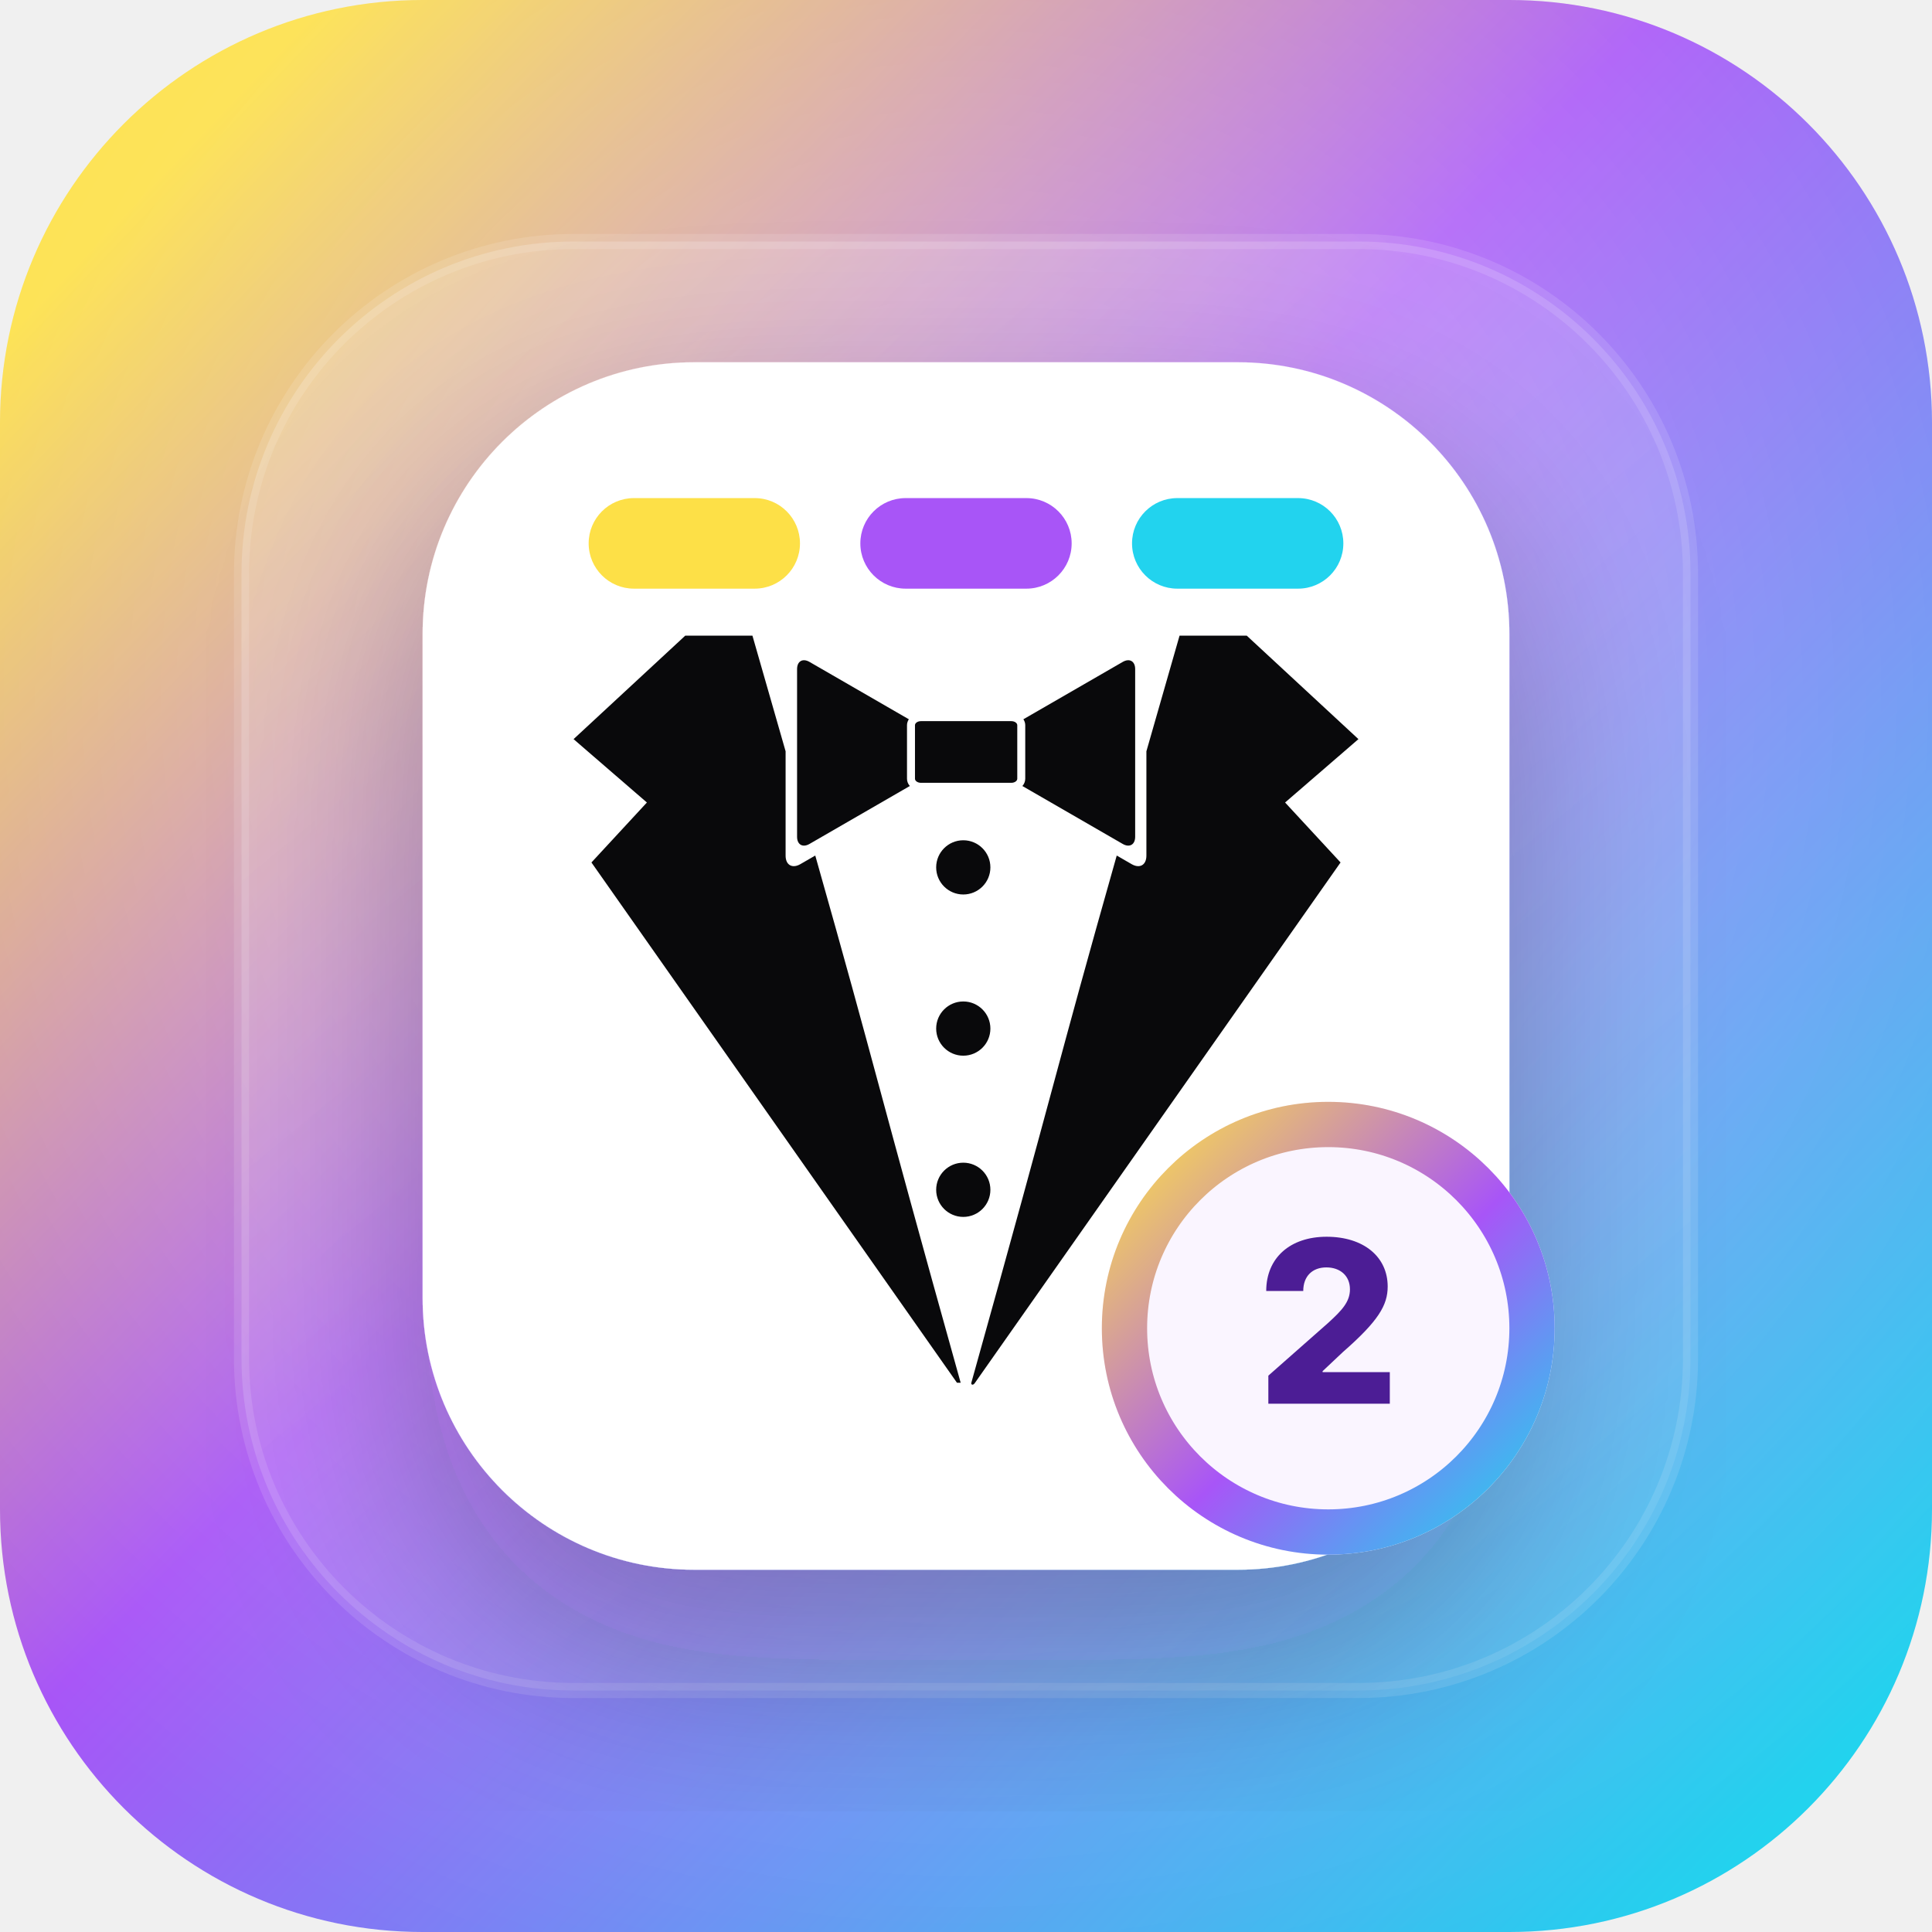
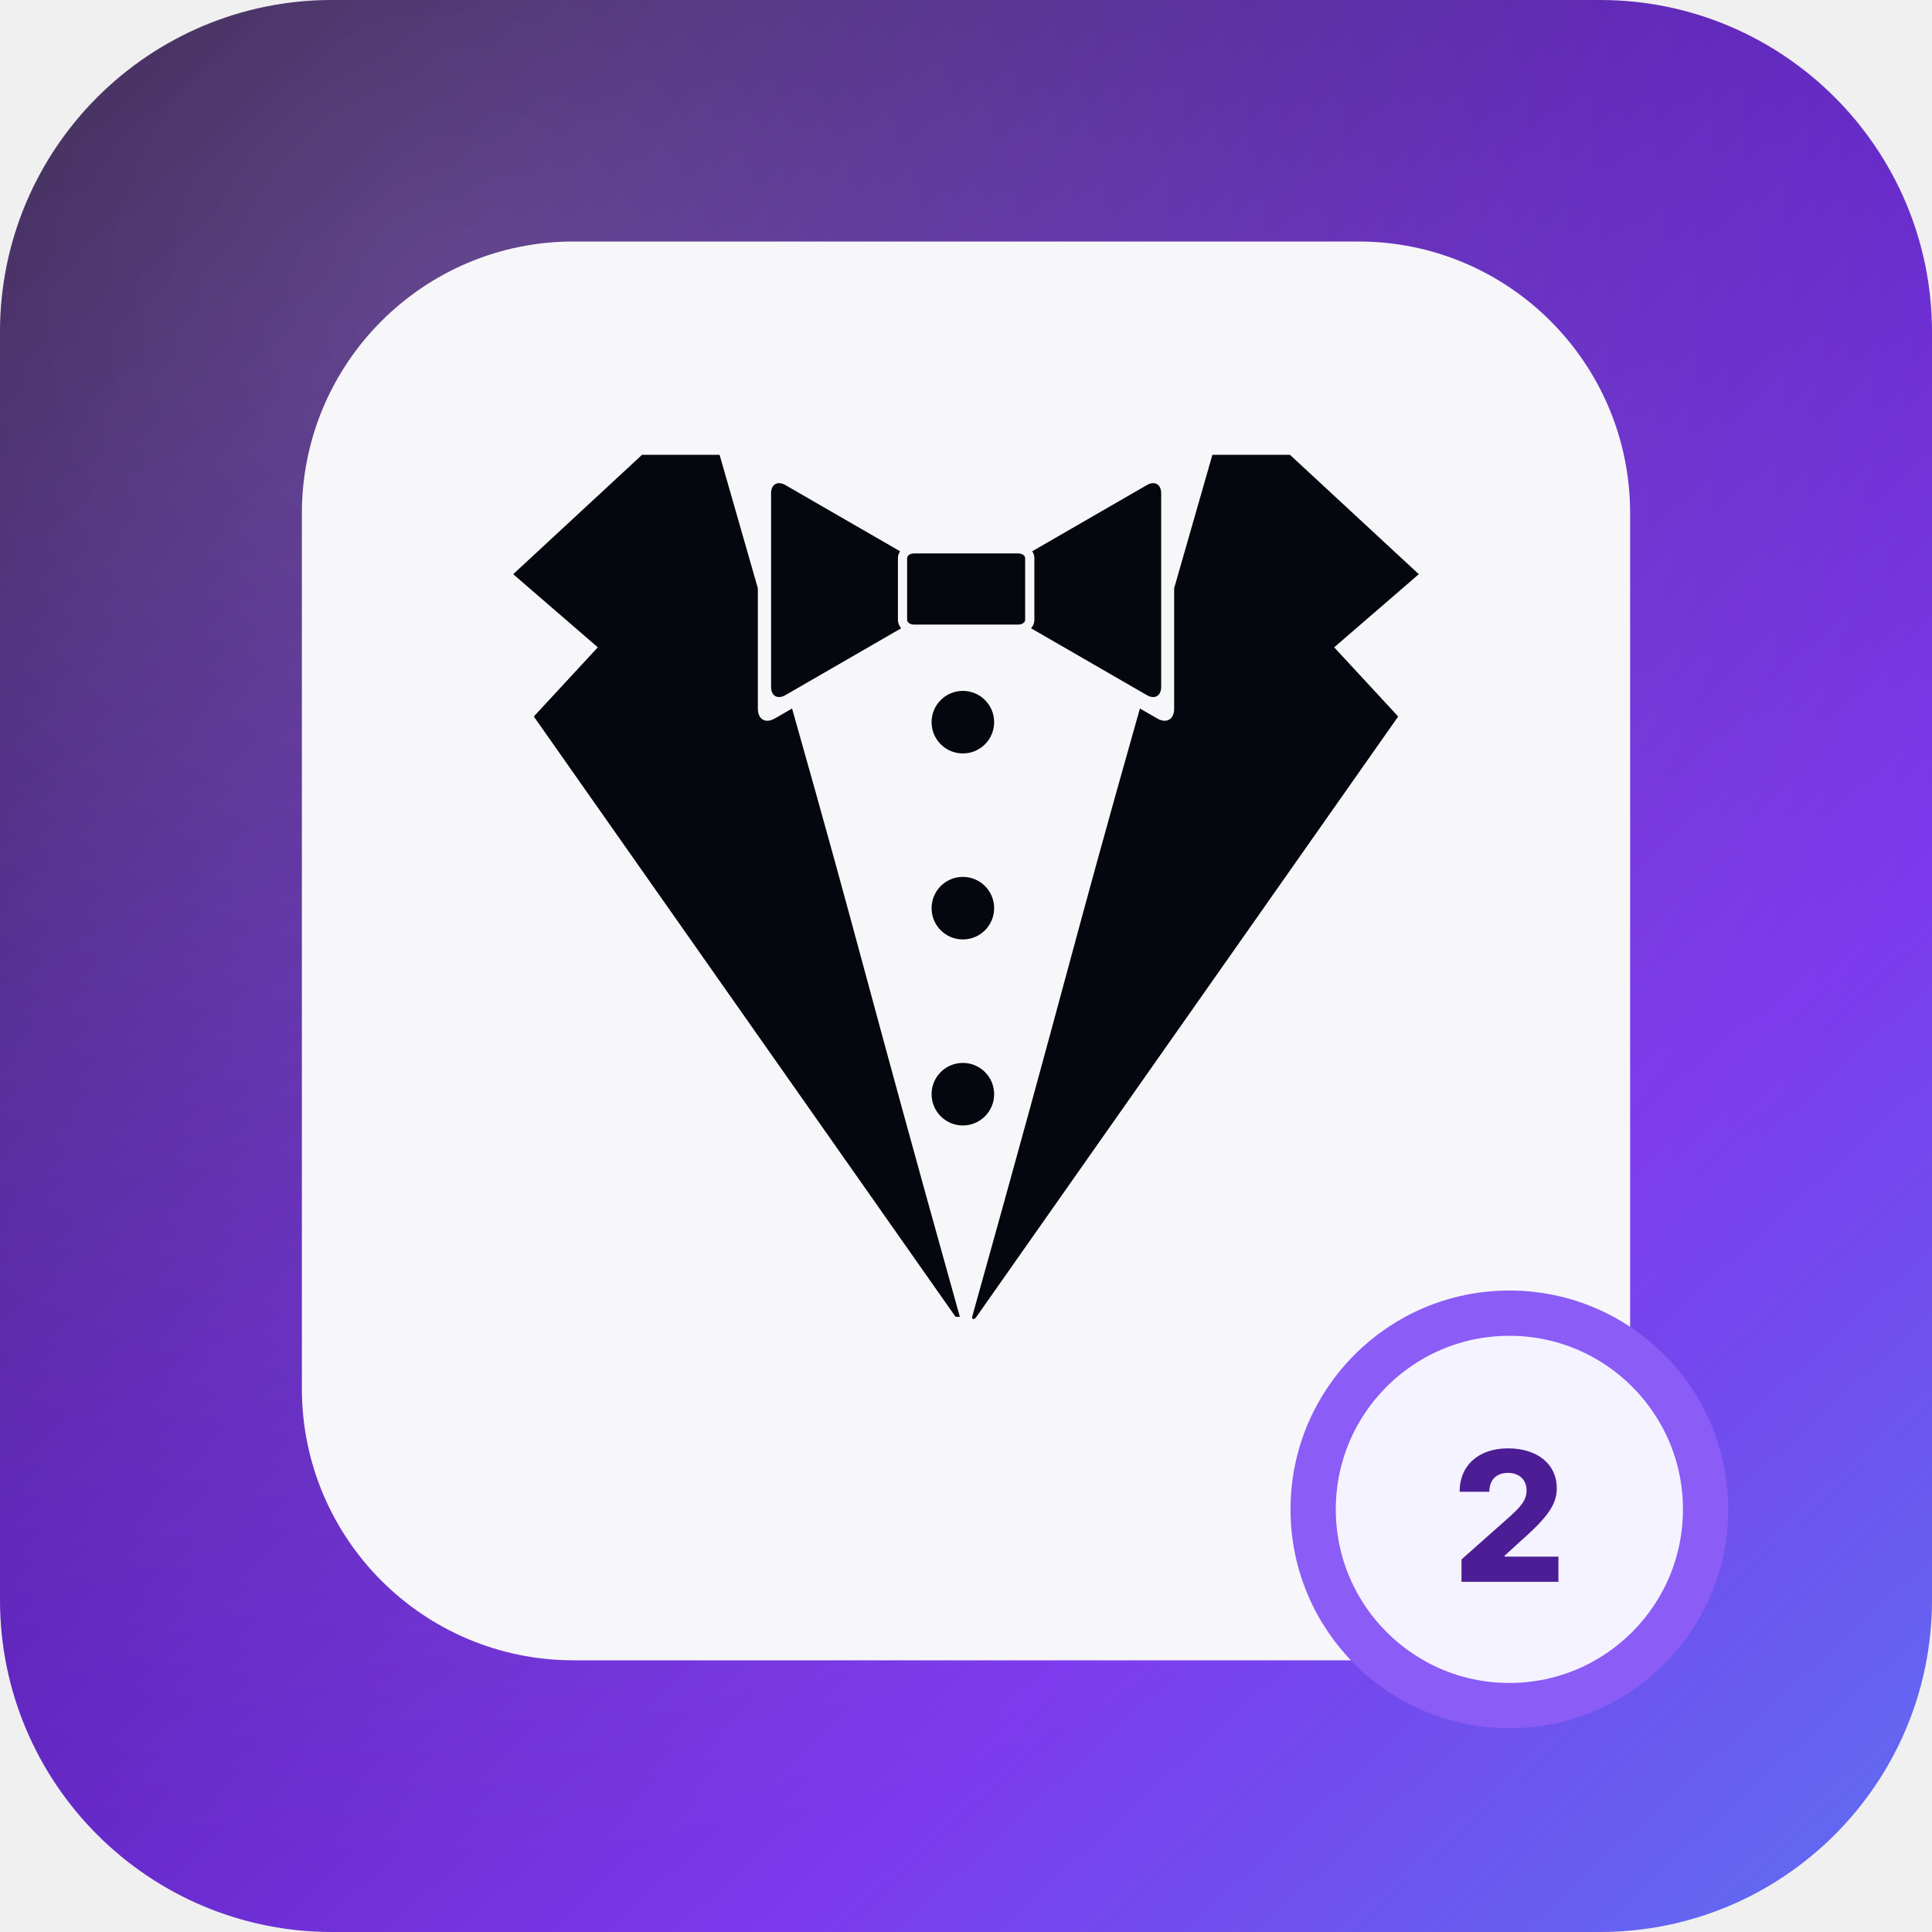
<svg xmlns="http://www.w3.org/2000/svg" viewBox="0 0 128 128" role="img" aria-labelledby="title desc">
  <defs>
-     <linearGradient id="outerGradient" x1="8%" y1="10%" x2="94%" y2="92%">
-       <stop offset="0%" stop-color="#fde047" />
-       <stop offset="42%" stop-color="#a855f7" />
-       <stop offset="100%" stop-color="#22d3ee" />
+     <linearGradient id="bg" x1="8%" y1="4%" x2="92%" y2="96%">
+       <stop offset="0%" stop-color="#2a114a" />
+       <stop offset="40%" stop-color="#5b21b6" />
+       <stop offset="74%" stop-color="#7c3aed" />
+       <stop offset="100%" stop-color="#6366f1" />
    </linearGradient>
-     <linearGradient id="panelGradient" x1="10%" y1="8%" x2="86%" y2="100%">
+     <radialGradient id="glow" cx="24%" cy="16%" r="80%">
      <stop offset="0%" stop-color="#ffffff" stop-opacity="0.2" />
-       <stop offset="100%" stop-color="#ffffff" stop-opacity="0.08" />
-     </linearGradient>
-     <linearGradient id="badgeRingGradient" x1="0%" y1="0%" x2="100%" y2="100%">
-       <stop offset="0%" stop-color="#fde047" />
-       <stop offset="55%" stop-color="#a855f7" />
-       <stop offset="100%" stop-color="#22d3ee" />
-     </linearGradient>
-     <radialGradient id="glowGradient" cx="50%" cy="36%" r="70%">
-       <stop offset="0%" stop-color="#ffffff" stop-opacity="0.34" />
      <stop offset="100%" stop-color="#ffffff" stop-opacity="0" />
    </radialGradient>
-     <filter id="cardShadow" x="-20%" y="-20%" width="140%" height="140%">
-       <feDropShadow dx="0" dy="6" stdDeviation="7" flood-color="#170724" flood-opacity="0.28" />
-     </filter>
  </defs>
-   <rect width="128" height="128" rx="28" fill="url(#outerGradient)" />
-   <rect width="128" height="128" rx="28" fill="url(#glowGradient)" />
-   <rect x="16" y="16" width="96" height="96" rx="22" fill="url(#panelGradient)" stroke="#ffffff" stroke-opacity="0.12" />
-   <g transform="translate(28 24)">
-     <rect x="0" y="0" width="72" height="80" rx="18" fill="#ffffff" filter="url(#cardShadow)" />
-     <rect x="11" y="9" width="14" height="6" rx="3" fill="#fde047" />
-     <rect x="29" y="9" width="14" height="6" rx="3" fill="#a855f7" />
-     <rect x="47" y="9" width="14" height="6" rx="3" fill="#22d3ee" />
-     <g transform="translate(10 18) scale(0.1262136)" fill="#09090b" fill-rule="evenodd">
-       <path d="M208.805 393.054c45.057-161.12 43.75-161.848 76.32-276.73l7.832 4.523c4.255 2.458 7.738.448 7.738-4.455V61.606c8.643-30.27 15.416-53.66 17.4-60.693h35.287L412 55.217l-38.498 33.27 29.11 31.473-191.86 273.094c-.938 1.542-2.244 1.19-1.947 0zm20.96-347.278c1.733 0 3.148.958 3.148 2.147V76c0 1.186-1.415 2.15-3.147 2.15H182.37c-1.742 0-3.153-.96-3.153-2.15V47.923c0-1.185 1.41-2.147 3.153-2.147h47.396z" />
-       <path d="M288.265 14.688l-52.14 30.1c.605.92.973 1.98.973 3.136v28.078c0 1.457-.565 2.77-1.496 3.83l52.663 30.402c3.59 2.073 6.535.377 6.535-3.764V18.456c0-4.145-2.944-5.836-6.535-3.768zM175.03 76V47.923c0-1.15.368-2.21.966-3.13l-52.14-30.105c-3.588-2.068-6.53-.376-6.53 3.768v88.013c0 4.14 2.938 5.84 6.53 3.76l52.66-30.405c-.926-1.06-1.487-2.37-1.487-3.827z" />
-       <path d="M201.248 393.054h1.947c-45.05-161.12-43.753-161.848-76.32-276.73l-7.833 4.523c-4.253 2.458-7.737.448-7.737-4.455V61.606C102.66 31.336 95.89 7.946 93.9.913H58.617L0 55.217l38.494 33.27-29.11 31.473 191.864 273.094z" />
-       <circle cx="204.572" cy="122.538" r="14.231" />
-       <circle cx="204.572" cy="207.156" r="14.231" />
-       <circle cx="204.572" cy="291.785" r="14.23" />
-     </g>
+   <rect width="128" height="128" rx="22" fill="url(#bg)" />
+   <rect width="128" height="128" rx="22" fill="url(#glow)" />
+   <rect x="20" y="16" width="88" height="94" rx="18" fill="#fafafa" fill-opacity="0.98" />
+   <g transform="translate(34 30) scale(0.1456311)" fill="#05070f" fill-rule="evenodd">
+     <path d="M208.805 393.054c45.057-161.12 43.75-161.848 76.32-276.73l7.832 4.523c4.255 2.458 7.738.448 7.738-4.455V61.606c8.643-30.27 15.416-53.66 17.4-60.693h35.287L412 55.217l-38.498 33.27 29.11 31.473-191.86 273.094c-.938 1.542-2.244 1.19-1.947 0zm20.96-347.278c1.733 0 3.148.958 3.148 2.147V76c0 1.186-1.415 2.15-3.147 2.15H182.37c-1.742 0-3.153-.96-3.153-2.15V47.923c0-1.185 1.41-2.147 3.153-2.147h47.396z" />
+     <path d="M288.265 14.688l-52.14 30.1c.605.92.973 1.98.973 3.136v28.078c0 1.457-.565 2.77-1.496 3.83l52.663 30.402c3.59 2.073 6.535.377 6.535-3.764V18.456c0-4.145-2.944-5.836-6.535-3.768zM175.03 76V47.923c0-1.15.368-2.21.966-3.13l-52.14-30.105c-3.588-2.068-6.53-.376-6.53 3.768v88.013c0 4.14 2.938 5.84 6.53 3.76l52.66-30.405c-.926-1.06-1.487-2.37-1.487-3.827z" />
+     <path d="M201.248 393.054h1.947c-45.05-161.12-43.753-161.848-76.32-276.73l-7.833 4.523c-4.253 2.458-7.737.448-7.737-4.455V61.606C102.66 31.336 95.89 7.946 93.9.913H58.617L0 55.217l38.494 33.27-29.11 31.473 191.864 273.094z" />
+     <circle cx="204.572" cy="122.538" r="14.231" />
+     <circle cx="204.572" cy="207.156" r="14.231" />
+     <circle cx="204.572" cy="291.785" r="14.23" />
  </g>
-   <g transform="translate(88 88)">
-     <circle cx="0" cy="0" r="15" fill="#faf5ff" />
-     <circle cx="0" cy="0" r="13.5" fill="none" stroke="url(#badgeRingGradient)" stroke-width="3" />
-     <text x="0" y="5" text-anchor="middle" font-size="15" font-family="Segoe UI, Inter, Arial, sans-serif" font-weight="800" fill="#4c1d95">2</text>
-   </g>
+   <circle cx="100" cy="100" r="13" fill="#f5f3ff" stroke="#8b5cf6" stroke-width="3" />
+   <text x="100" y="104.8" text-anchor="middle" font-family="Inter, Segoe UI, Arial, sans-serif" font-size="12" font-weight="800" fill="#4c1d95">2</text>
</svg>
